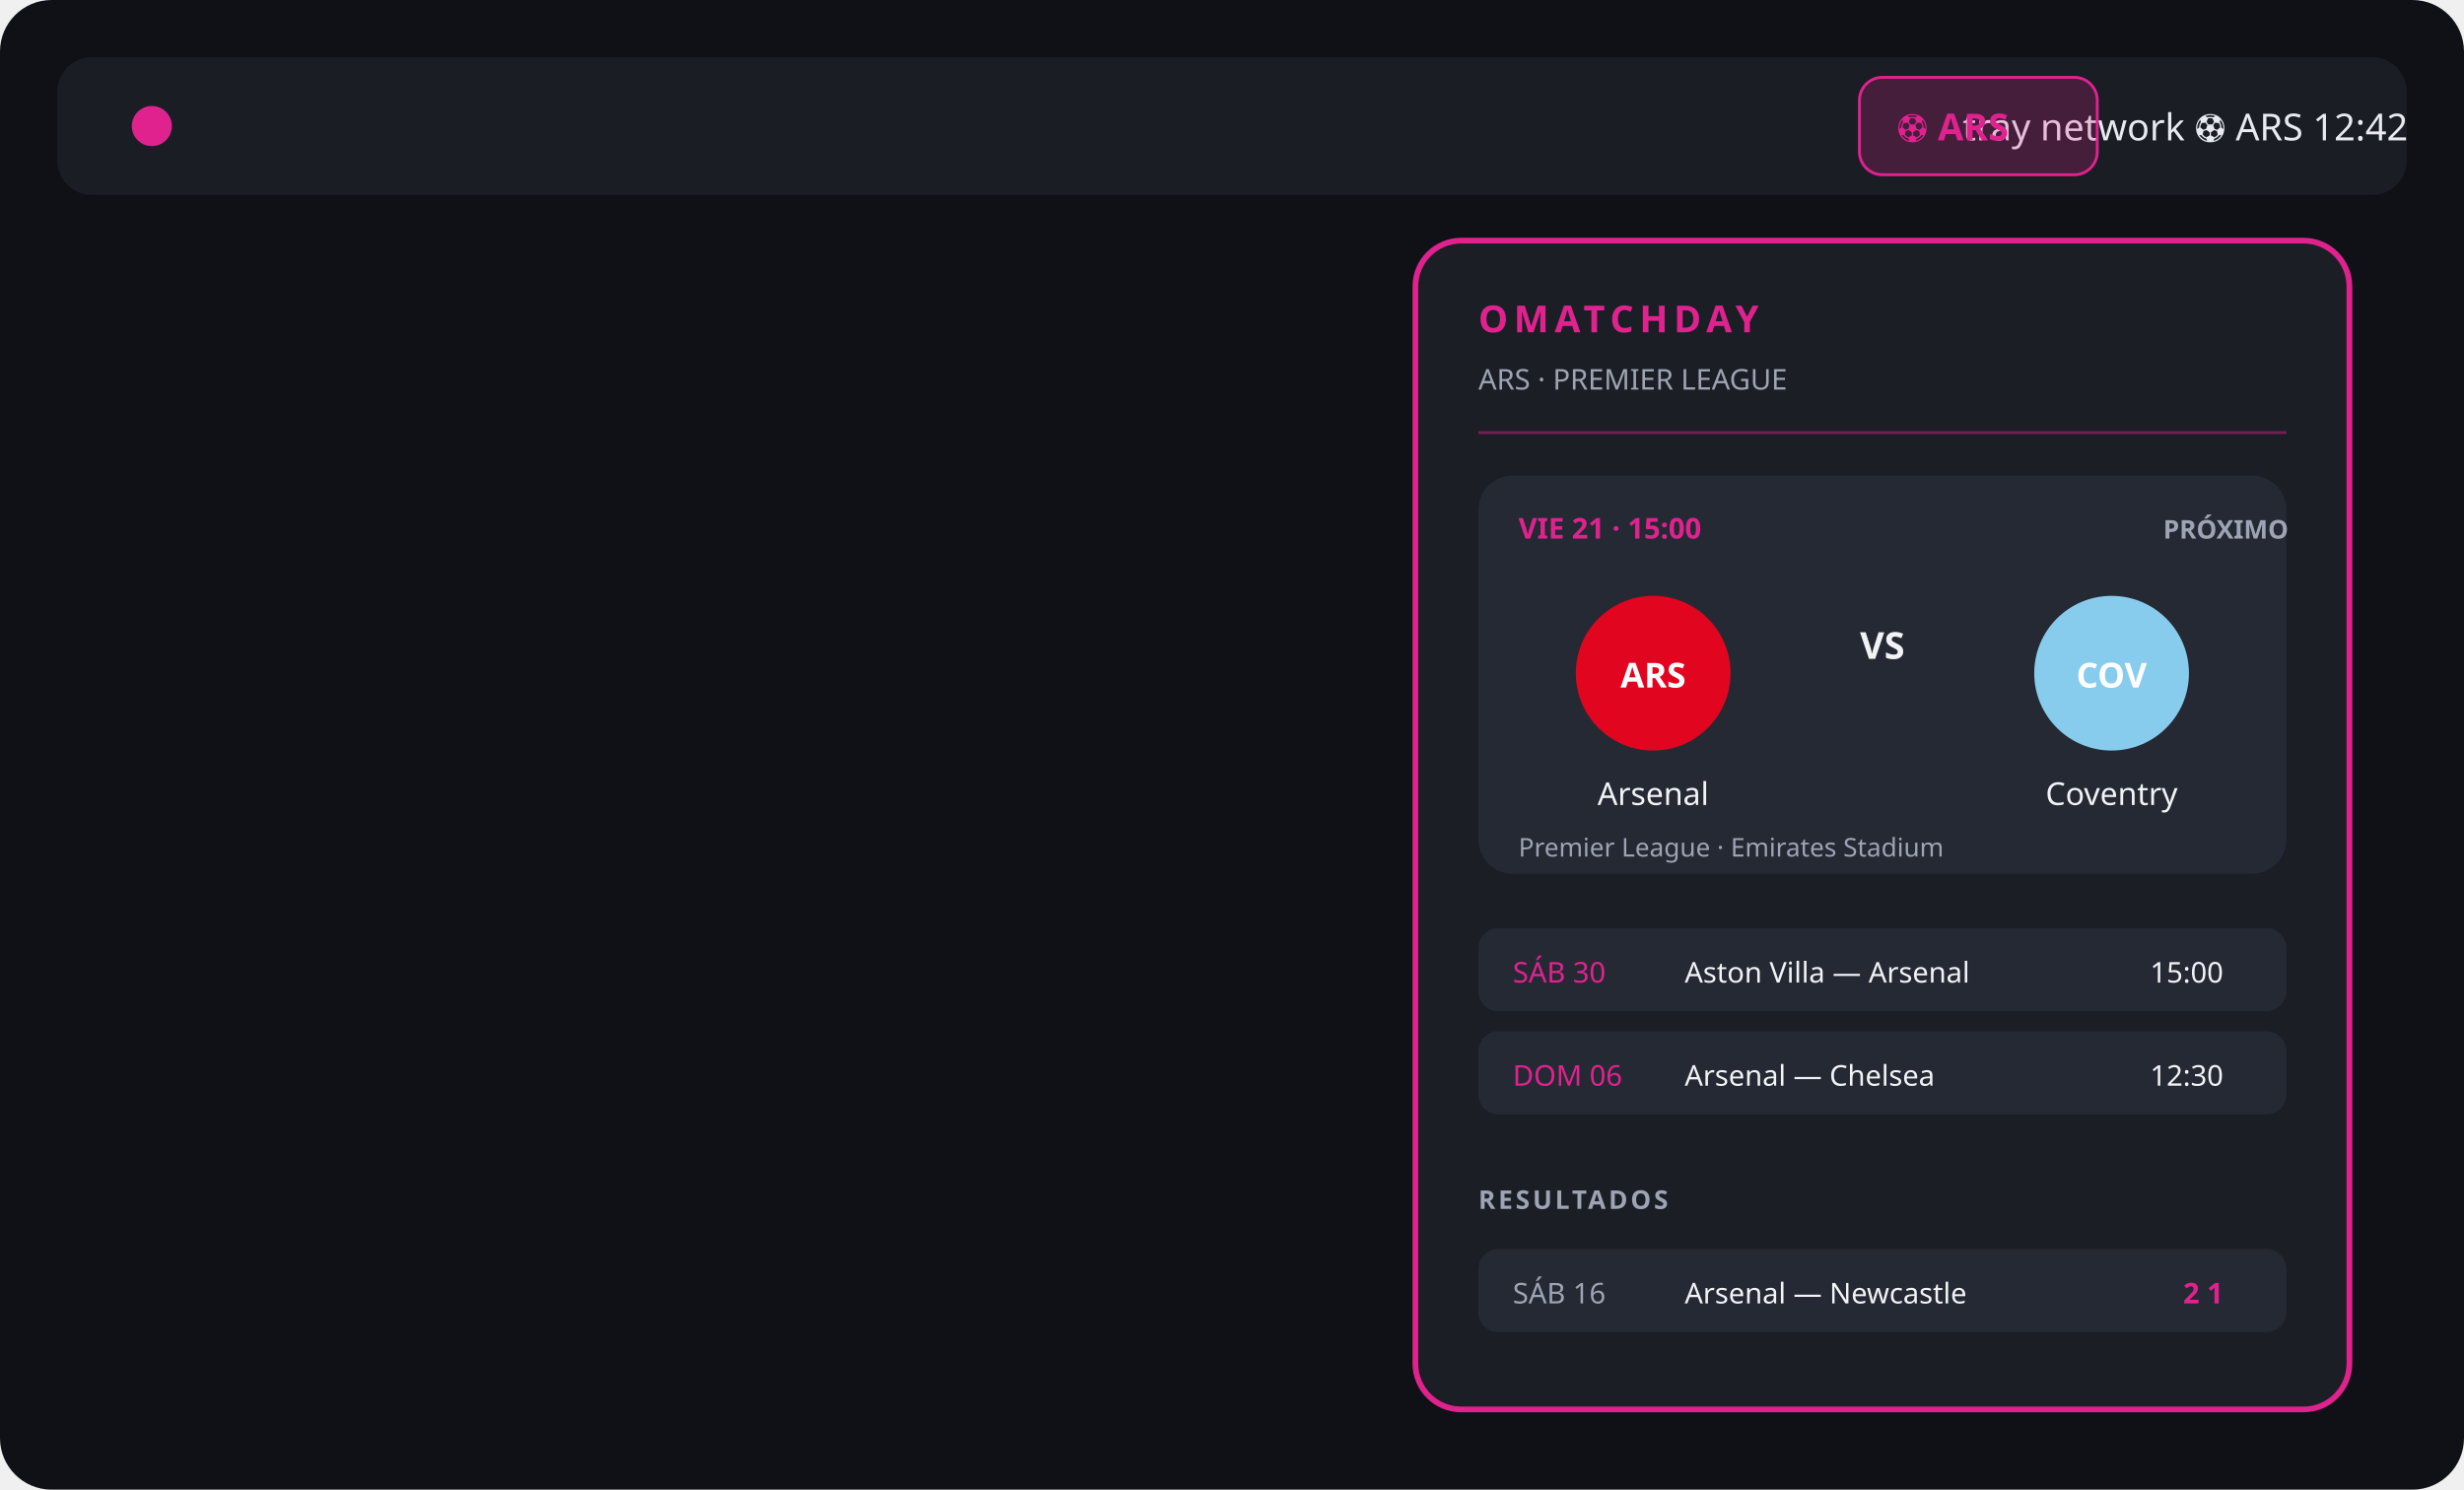
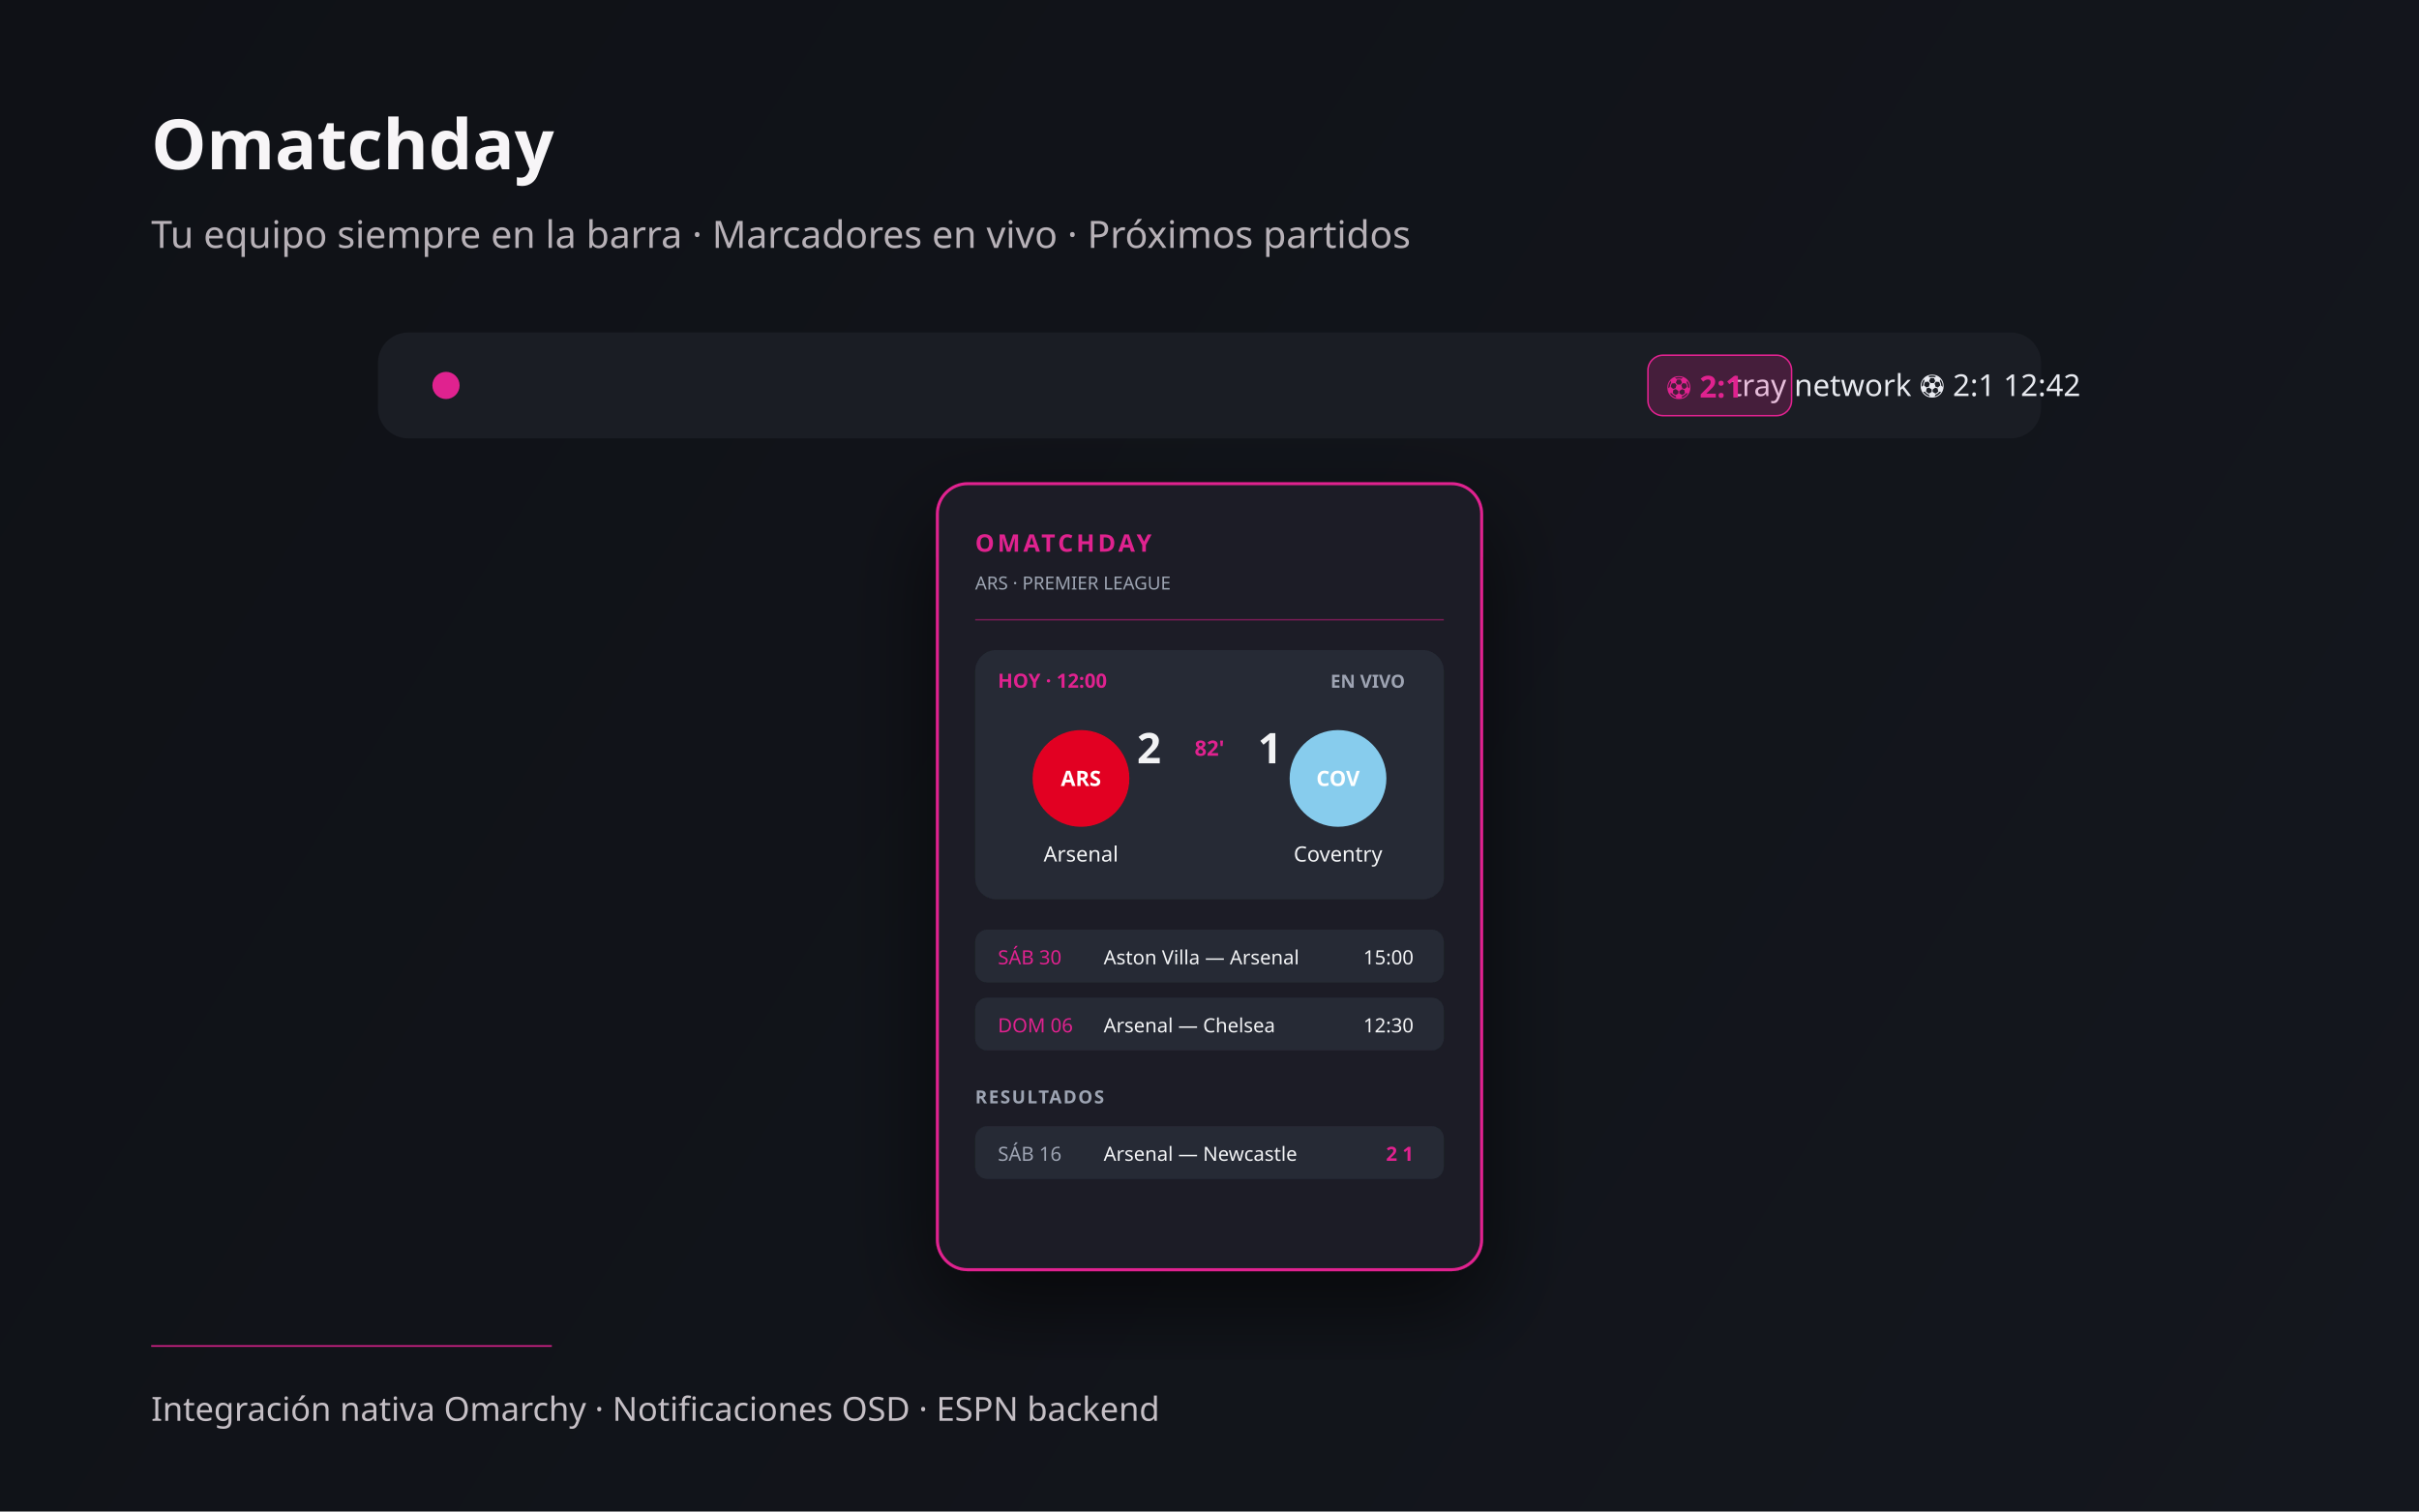
- <svg xmlns="http://www.w3.org/2000/svg" width="860" height="520" viewBox="0 0 860 520">
-   <rect width="860" height="520" rx="18" fill="#0f1116" />
-   <rect x="20" y="20" width="820" height="48" rx="12" fill="#1a1d24" />
-   <circle cx="53" cy="44" r="7" fill="#e0228f" />
-   <text x="685" y="49" fill="#e8eaf0" font-family="sans-serif" font-size="13">tray   network   ⚽ ARS   12:42</text>
-   <rect x="649" y="27" width="83" height="34" rx="8" fill="#e0228f" fill-opacity=".22" stroke="#e0228f" />
-   <text x="662" y="49" fill="#e0228f" font-family="sans-serif" font-size="13" font-weight="700">⚽ ARS</text>
-   <rect x="494" y="84" width="326" height="408" rx="16" fill="#1b1e25" stroke="#e0228f" stroke-width="2" />
-   <text x="516" y="116" fill="#e0228f" font-family="sans-serif" font-size="13" font-weight="700" letter-spacing="2">OMATCHDAY</text>
-   <text x="516" y="136" fill="#9ea4b3" font-family="sans-serif" font-size="10">ARS · PREMIER LEAGUE</text>
-   <line x1="516" y1="151" x2="798" y2="151" stroke="#e0228f" stroke-opacity=".45" />
-   <rect x="516" y="166" width="282" height="139" rx="12" fill="#252934" />
-   <text x="530" y="188" fill="#e0228f" font-family="sans-serif" font-size="10" font-weight="700">VIE 21 · 15:00</text>
-   <text x="755" y="188" fill="#9ea4b3" font-family="sans-serif" font-size="9" font-weight="700">PRÓXIMO</text>
-   <circle cx="577" cy="235" r="27" fill="#e20520" />
-   <text x="577" y="240" text-anchor="middle" fill="white" font-family="sans-serif" font-size="12" font-weight="700">ARS</text>
-   <circle cx="737" cy="235" r="27" fill="#87cced" />
-   <text x="737" y="240" text-anchor="middle" fill="white" font-family="sans-serif" font-size="12" font-weight="700">COV</text>
-   <text x="657" y="230" text-anchor="middle" fill="#f2f3f5" font-family="sans-serif" font-size="13" font-weight="700">VS</text>
-   <text x="577" y="281" text-anchor="middle" fill="#f2f3f5" font-family="sans-serif" font-size="11">Arsenal</text>
-   <text x="737" y="281" text-anchor="middle" fill="#f2f3f5" font-family="sans-serif" font-size="11">Coventry</text>
-   <text x="530" y="299" fill="#9ea4b3" font-family="sans-serif" font-size="9">Premier League · Emirates Stadium</text>
-   <g font-family="sans-serif" font-size="10">
-     <rect x="516" y="324" width="282" height="29" rx="7" fill="#252934" />
-     <text x="528" y="343" fill="#e0228f">SÁB 30</text>
-     <text x="588" y="343" fill="#f2f3f5">Aston Villa — Arsenal</text>
-     <text x="776" y="343" text-anchor="end" fill="#f2f3f5">15:00</text>
-     <rect x="516" y="360" width="282" height="29" rx="7" fill="#252934" />
-     <text x="528" y="379" fill="#e0228f">DOM 06</text>
-     <text x="588" y="379" fill="#f2f3f5">Arsenal — Chelsea</text>
-     <text x="776" y="379" text-anchor="end" fill="#f2f3f5">12:30</text>
-     <text x="516" y="422" fill="#9ea4b3" font-size="9" font-weight="700" letter-spacing="1">RESULTADOS</text>
-     <rect x="516" y="436" width="282" height="29" rx="7" fill="#252934" />
-     <text x="528" y="455" fill="#9ea4b3">SÁB 16</text>
-     <text x="588" y="455" fill="#f2f3f5">Arsenal — Newcastle</text>
-     <text x="776" y="455" text-anchor="end" fill="#e0228f" font-weight="700">2   1</text>
+ <svg xmlns="http://www.w3.org/2000/svg" width="1600" height="1000" viewBox="0 0 1600 1000">
+   <defs>
+     <linearGradient id="bg" x1="0" y1="0" x2="1600" y2="1000" gradientUnits="userSpaceOnUse">
+       <stop stop-color="#0F1116" />
+       <stop offset="1" stop-color="#14171E" />
+     </linearGradient>
+     <filter id="shadow" x="300" y="200" width="1000" height="700" filterUnits="userSpaceOnUse">
+       <feDropShadow dx="0" dy="24" stdDeviation="30" flood-color="#000" flood-opacity=".62" />
+     </filter>
+   </defs>
+   <rect width="1600" height="1000" fill="url(#bg)" />
+   <text x="100" y="112" fill="#F7F5F7" font-family="sans-serif" font-size="46" font-weight="700">Omatchday</text>
+   <text x="100" y="164" fill="#B7B1B7" font-family="sans-serif" font-size="25">Tu equipo siempre en la barra · Marcadores en vivo · Próximos partidos</text>
+   <rect x="100" y="890" width="265" height="1" fill="#E0228F" />
+   <text x="100" y="940" fill="#C5BFC5" font-family="sans-serif" font-size="22">Integración nativa Omarchy · Notificaciones OSD · ESPN backend</text>
+   <rect x="250" y="220" width="1100" height="70" rx="20" fill="#1A1D24" />
+   <circle cx="295" cy="255" r="9" fill="#E0228F" />
+   <text x="1145" y="262" fill="#E8EAF0" font-family="sans-serif" font-size="20">tray    network    ⚽ 2:1    12:42</text>
+   <rect x="1090" y="235" width="95" height="40" rx="10" fill="#E0228F" fill-opacity=".22" stroke="#E0228F" />
+   <text x="1102" y="263" fill="#E0228F" font-family="sans-serif" font-size="20" font-weight="700">⚽ 2:1</text>
+   <g filter="url(#shadow)">
+     <rect x="620" y="320" width="360" height="520" rx="20" fill="#1B1E25" stroke="#E0228F" stroke-width="2" />
+     <text x="645" y="365" fill="#E0228F" font-family="sans-serif" font-size="16" font-weight="700" letter-spacing="2">OMATCHDAY</text>
+     <text x="645" y="390" fill="#9EA4B3" font-family="sans-serif" font-size="12">ARS · PREMIER LEAGUE</text>
+     <line x1="645" y1="410" x2="955" y2="410" stroke="#E0228F" stroke-opacity=".45" />
+     <rect x="645" y="430" width="310" height="165" rx="14" fill="#252934" />
+     <text x="660" y="455" fill="#E0228F" font-family="sans-serif" font-size="13" font-weight="700">HOY · 12:00</text>
+     <text x="880" y="455" fill="#9EA4B3" font-family="sans-serif" font-size="12" font-weight="700">EN VIVO</text>
+     <circle cx="715" cy="515" r="32" fill="#E20520" />
+     <text x="715" y="520" text-anchor="middle" fill="white" font-family="sans-serif" font-size="14" font-weight="700">ARS</text>
+     <circle cx="885" cy="515" r="32" fill="#87CCED" />
+     <text x="885" y="520" text-anchor="middle" fill="white" font-family="sans-serif" font-size="14" font-weight="700">COV</text>
+     <text x="760" y="505" text-anchor="middle" fill="#F2F3F5" font-family="sans-serif" font-size="28" font-weight="700">2</text>
+     <text x="800" y="500" text-anchor="middle" fill="#E0228F" font-family="sans-serif" font-size="14" font-weight="700">82'</text>
+     <text x="840" y="505" text-anchor="middle" fill="#F2F3F5" font-family="sans-serif" font-size="28" font-weight="700">1</text>
+     <text x="715" y="570" text-anchor="middle" fill="#F2F3F5" font-family="sans-serif" font-size="14">Arsenal</text>
+     <text x="885" y="570" text-anchor="middle" fill="#F2F3F5" font-family="sans-serif" font-size="14">Coventry</text>
+     <rect x="645" y="615" width="310" height="35" rx="8" fill="#252934" />
+     <text x="660" y="638" fill="#E0228F" font-family="sans-serif" font-size="13">SÁB 30</text>
+     <text x="730" y="638" fill="#F2F3F5" font-family="sans-serif" font-size="13">Aston Villa — Arsenal</text>
+     <text x="935" y="638" text-anchor="end" fill="#F2F3F5" font-family="sans-serif" font-size="13">15:00</text>
+     <rect x="645" y="660" width="310" height="35" rx="8" fill="#252934" />
+     <text x="660" y="683" fill="#E0228F" font-family="sans-serif" font-size="13">DOM 06</text>
+     <text x="730" y="683" fill="#F2F3F5" font-family="sans-serif" font-size="13">Arsenal — Chelsea</text>
+     <text x="935" y="683" text-anchor="end" fill="#F2F3F5" font-family="sans-serif" font-size="13">12:30</text>
+     <text x="645" y="730" fill="#9EA4B3" font-family="sans-serif" font-size="12" font-weight="700" letter-spacing="1">RESULTADOS</text>
+     <rect x="645" y="745" width="310" height="35" rx="8" fill="#252934" />
+     <text x="660" y="768" fill="#9EA4B3" font-family="sans-serif" font-size="13">SÁB 16</text>
+     <text x="730" y="768" fill="#F2F3F5" font-family="sans-serif" font-size="13">Arsenal — Newcastle</text>
+     <text x="935" y="768" text-anchor="end" fill="#E0228F" font-family="sans-serif" font-size="13" font-weight="700">2   1</text>
  </g>
</svg>
